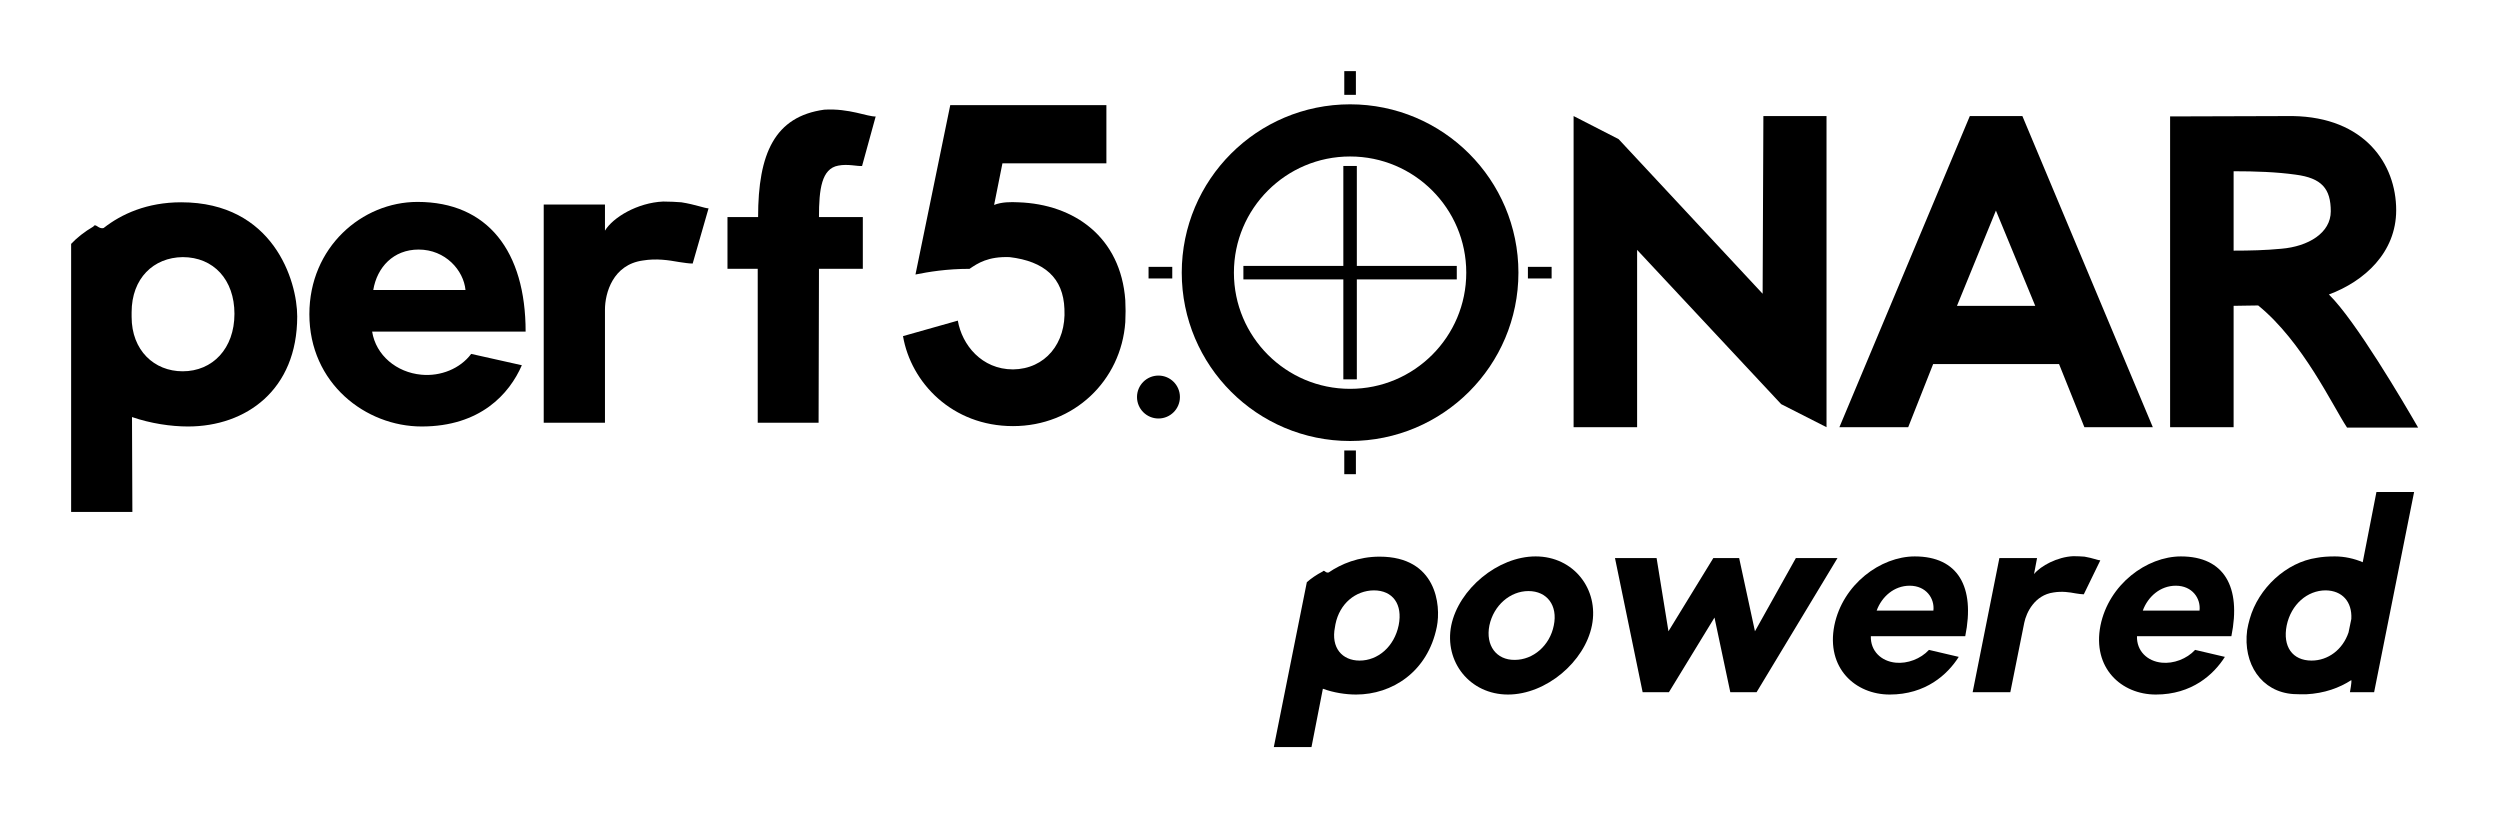
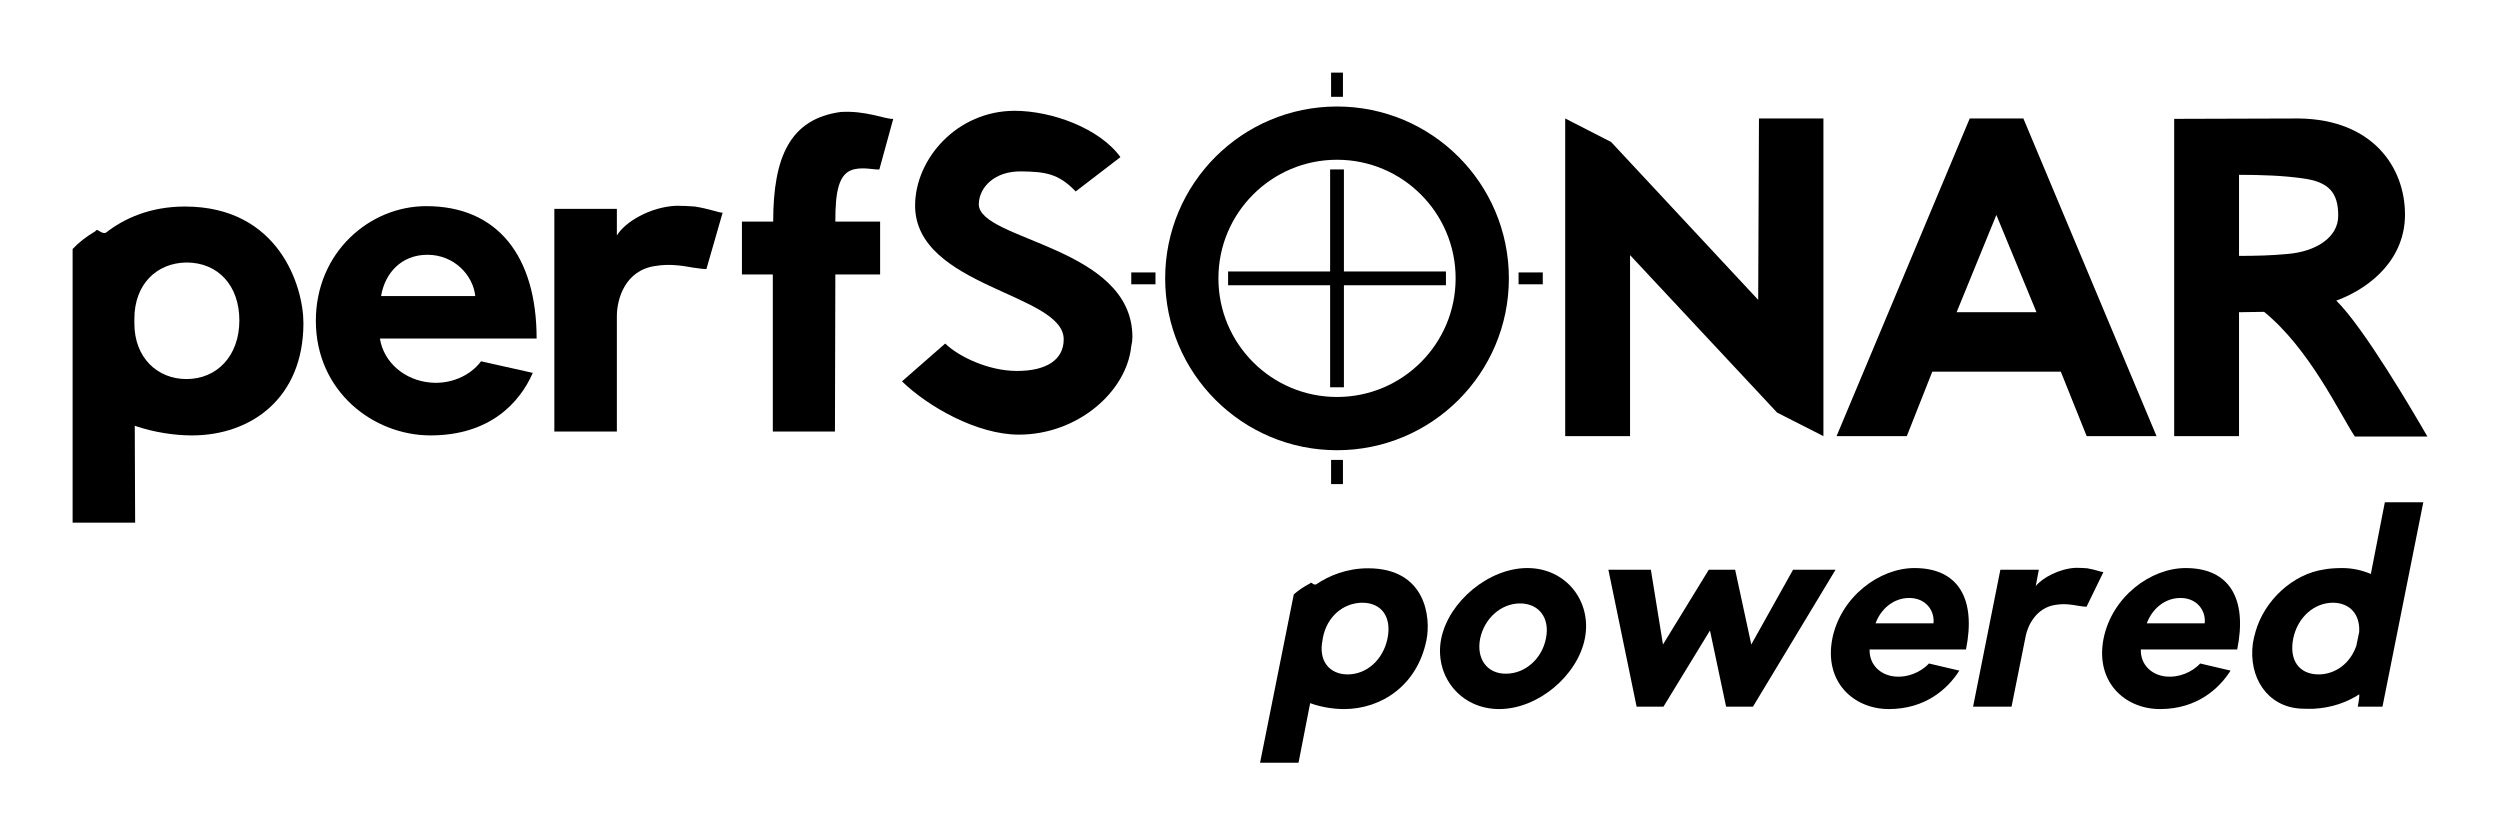
- <svg xmlns="http://www.w3.org/2000/svg" width="527.213mm" height="172.549mm" viewBox="0 0 527.213 172.549" version="1.1" id="svg8">
+ <svg xmlns="http://www.w3.org/2000/svg" width="516.411mm" height="172.549mm" viewBox="0 0 516.411 172.549" version="1.1" id="svg8">
  <defs id="defs2" />
-   <g id="layer1" transform="translate(202.2135,-139.5)" style="display:inline">
+   <g id="layer1" transform="translate(193.6808,-139.5)" style="display:inline">
    <circle style="opacity:1;fill:none;fill-opacity:1;fill-rule:nonzero;stroke:#000000;stroke-width:11;stroke-linecap:square;stroke-linejoin:miter;stroke-miterlimit:4;stroke-dasharray:none;stroke-dashoffset:0;stroke-opacity:1" id="path3715" cy="197" cx="82.5" r="30" />
-     <path style="fill:none;fill-rule:evenodd;stroke:#000000;stroke-width:2.846;stroke-linecap:butt;stroke-linejoin:miter;stroke-miterlimit:4;stroke-dasharray:none;stroke-opacity:1" d="m 105,197 h -45" id="path4522" />
-     <path style="fill:none;fill-rule:evenodd;stroke:#000000;stroke-width:2.846;stroke-linecap:butt;stroke-linejoin:miter;stroke-miterlimit:4;stroke-dasharray:none;stroke-opacity:1" d="m 82.5,219.5 v -45" id="path4522-6" />
-     <path style="fill:none;fill-rule:evenodd;stroke:#000000;stroke-width:2.45;stroke-linecap:butt;stroke-linejoin:miter;stroke-miterlimit:4;stroke-dasharray:none;stroke-opacity:1" d="m 82.5,239.5 v -5" id="path4522-6-7" />
-     <path style="fill:none;fill-rule:evenodd;stroke:#000000;stroke-width:2.449;stroke-linecap:butt;stroke-linejoin:miter;stroke-miterlimit:4;stroke-dasharray:none;stroke-opacity:1" d="M 82.5,159.5 V 154.5" id="path4522-6-7-3" />
-     <path style="fill:none;fill-rule:evenodd;stroke:#000000;stroke-width:2.449;stroke-linecap:butt;stroke-linejoin:miter;stroke-miterlimit:4;stroke-dasharray:none;stroke-opacity:1" d="m 40,197 h 5" id="path4522-6-7-3-5" />
-     <path style="fill:none;fill-rule:evenodd;stroke:#000000;stroke-width:2.45;stroke-linecap:butt;stroke-linejoin:miter;stroke-miterlimit:4;stroke-dasharray:none;stroke-opacity:1" d="M 120,197 H 125" id="path4522-6-7-3-5-6" />
-     <text xml:space="preserve" style="font-style:normal;font-variant:normal;font-weight:normal;font-stretch:normal;line-height:0%;font-family:sans-serif;-inkscape-font-specification:'sans-serif, Normal';text-align:start;letter-spacing:0px;word-spacing:0px;writing-mode:lr-tb;text-anchor:start;fill:#000000;fill-opacity:1;stroke:none;stroke-width:0.265px;stroke-linecap:butt;stroke-linejoin:miter;stroke-opacity:1" x="310" y="219.5" id="text4725">
-       <tspan id="tspan4723" x="310" y="219.5" style="font-size:70.555px;line-height:1.25;stroke-width:0.265px"> </tspan>
+     <path style="fill:none;fill-rule:evenodd;stroke:#000000;stroke-width:2.846;stroke-linecap:butt;stroke-linejoin:miter;stroke-miterlimit:4;stroke-dasharray:none;stroke-opacity:1" d="m 105,197 -45,0" id="path4522" />
+     <path style="fill:none;fill-rule:evenodd;stroke:#000000;stroke-width:2.846;stroke-linecap:butt;stroke-linejoin:miter;stroke-miterlimit:4;stroke-dasharray:none;stroke-opacity:1" d="m 82.5,219.5 0,-45" id="path4522-6" />
+     <path style="fill:none;fill-rule:evenodd;stroke:#000000;stroke-width:2.449;stroke-linecap:butt;stroke-linejoin:miter;stroke-miterlimit:4;stroke-dasharray:none;stroke-opacity:1" d="m 82.5,239.5 0,-5" id="path4522-6-7" />
+     <path style="fill:none;fill-rule:evenodd;stroke:#000000;stroke-width:2.449;stroke-linecap:butt;stroke-linejoin:miter;stroke-miterlimit:4;stroke-dasharray:none;stroke-opacity:1" d="M 82.5,159.5 82.5,154.5" id="path4522-6-7-3" />
+     <path style="fill:none;fill-rule:evenodd;stroke:#000000;stroke-width:2.449;stroke-linecap:butt;stroke-linejoin:miter;stroke-miterlimit:4;stroke-dasharray:none;stroke-opacity:1" d="m 40,197 5,0" id="path4522-6-7-3-5" />
+     <path style="fill:none;fill-rule:evenodd;stroke:#000000;stroke-width:2.449;stroke-linecap:butt;stroke-linejoin:miter;stroke-miterlimit:4;stroke-dasharray:none;stroke-opacity:1" d="M 120,197 125,197" id="path4522-6-7-3-5-6" />
+     <text xml:space="preserve" style="font-style:normal;font-variant:normal;font-weight:normal;font-stretch:normal;font-size:70.556px;line-height:125%;font-family:sans-serif;-inkscape-font-specification:'sans-serif, Normal';text-align:start;letter-spacing:0px;word-spacing:0px;writing-mode:lr-tb;text-anchor:start;fill:#000000;fill-opacity:1;stroke:none;stroke-width:0.265px;stroke-linecap:butt;stroke-linejoin:miter;stroke-opacity:1" x="310" y="219.5" id="text4725">
+       <tspan id="tspan4723" x="310" y="219.5" style="stroke-width:0.265px" />
    </text>
  </g>
-   <g id="layer3" style="display:inline" transform="translate(14.49319)">
-     <g aria-label="perf5" id="text4651-0" style="font-style:normal;font-variant:normal;font-weight:normal;font-stretch:normal;line-height:0%;font-family:'Rabbid Highway Sign II';-inkscape-font-specification:'Rabbid Highway Sign II, Normal';text-align:end;letter-spacing:0px;word-spacing:0px;writing-mode:lr-tb;text-anchor:end;display:inline;fill:#000000;fill-opacity:1;stroke:none;stroke-width:0.265px;stroke-linecap:butt;stroke-linejoin:miter;stroke-opacity:1">
-       <path d="m 13.263,66.819 v -0.957 c 0,-7.176 4.624,-11.561 10.763,-11.64 6.538,0 10.923,4.784 10.923,11.959 0,7.335 -4.624,12.119 -10.923,12.119 -5.98,0 -10.763,-4.385 -10.763,-11.481 z M 23.708,42.661 c -7.176,0 -12.597,2.472 -16.344,5.422 C 6.247,48.401 5.689,46.966 5.211,47.763 3.297,48.88 1.703,50.155 0.507,51.431 v 56.528 H 13.423 l -0.08,-20.012 c 3.907,1.355 8.212,1.993 11.8,1.993 12.278,0 23.042,-7.734 23.042,-23.201 0,-7.495 -5.023,-24.078 -24.477,-24.078 z" style="font-style:normal;font-variant:normal;font-weight:normal;font-stretch:normal;font-size:79.729px;line-height:125%;font-family:'Rabbid Highway Sign II';-inkscape-font-specification:'Rabbid Highway Sign II, Normal';text-align:end;writing-mode:lr-tb;text-anchor:end" id="path991" />
-       <path d="m 64.222,61.158 c 0.797,-4.784 4.226,-8.531 9.567,-8.531 5.661,0 9.488,4.385 9.886,8.531 z m 20.65,13.474 c -2.312,3.109 -6.458,4.784 -10.524,4.385 -5.182,-0.478 -9.567,-4.066 -10.365,-9.089 h 32.37 c 0,-16.903 -7.973,-27.347 -22.802,-27.347 -11.72,0 -22.802,9.567 -22.802,23.679 0,14.59 11.88,23.679 23.679,23.679 12.358,0 18.497,-6.857 21.128,-12.916 z" style="font-style:normal;font-variant:normal;font-weight:normal;font-stretch:normal;font-size:79.729px;line-height:125%;font-family:'Rabbid Highway Sign II';-inkscape-font-specification:'Rabbid Highway Sign II, Normal';text-align:end;writing-mode:lr-tb;text-anchor:end" id="path993" />
-       <path d="m 113.085,43.139 h -12.916 v 46.004 h 12.916 V 65.304 c 0,-3.508 1.674,-9.488 7.973,-10.365 2.87,-0.478 5.422,-0.08 7.654,0.319 1.116,0.159 2.073,0.319 2.87,0.319 l 3.349,-11.64 c -0.797,0 -2.711,-0.797 -5.74,-1.276 -1.116,-0.08 -2.392,-0.159 -3.827,-0.159 -5.422,0.239 -10.604,3.349 -12.278,6.139 z" style="font-style:normal;font-variant:normal;font-weight:normal;font-stretch:normal;font-size:79.729px;line-height:125%;font-family:'Rabbid Highway Sign II';-inkscape-font-specification:'Rabbid Highway Sign II, Normal';text-align:end;writing-mode:lr-tb;text-anchor:end" id="path995" />
-       <path d="m 145.379,45.77 h -6.458 v 10.923 h 6.378 v 32.45 h 12.836 l 0.08,-32.45 h 9.249 V 45.77 h -9.249 c 0,-5.9 0.558,-10.205 4.066,-10.843 1.993,-0.399 3.986,0.159 5.023,0.08 l 2.87,-10.444 c -1.674,0.08 -5.581,-1.754 -10.843,-1.435 -10.444,1.435 -13.953,9.249 -13.953,22.643 z" style="font-style:normal;font-variant:normal;font-weight:normal;font-stretch:normal;font-size:79.729px;line-height:125%;font-family:'Rabbid Highway Sign II';-inkscape-font-specification:'Rabbid Highway Sign II, Normal';text-align:end;writing-mode:lr-tb;text-anchor:end" id="path997" />
-       <path d="m 199.137,77.901 c -6.617,0 -10.763,-5.182 -11.64,-10.285 l -11.561,3.269 c 1.674,9.807 10.365,18.975 23.201,18.975 12.836,0 22.802,-9.567 23.679,-21.925 0.08,-1.595 0.08,-3.109 0,-4.624 -0.957,-13.235 -10.684,-20.251 -22.563,-20.65 -1.595,-0.08 -3.508,-0.08 -5.103,0.558 l 1.754,-8.77 h 21.925 v -12.278 h -32.928 l -7.335,35.719 c 2.791,-0.558 6.538,-1.196 11.401,-1.196 1.754,-1.196 3.907,-2.631 8.451,-2.472 7.335,0.877 11.322,4.385 11.561,10.923 0.399,7.255 -4.066,12.677 -10.843,12.757 z" style="font-style:normal;font-variant:normal;font-weight:normal;font-stretch:normal;font-size:79.729px;line-height:125%;font-family:'Rabbid Highway Sign II';-inkscape-font-specification:'Rabbid Highway Sign II, Normal';text-align:end;writing-mode:lr-tb;text-anchor:end" id="path999" />
+   <g id="layer3" style="display:inline" transform="translate(5.960504,-8.0654894e-7)">
+     <g transform="translate(187.7203,-139.5)" style="font-style:normal;font-variant:normal;font-weight:normal;font-stretch:normal;font-size:79.729px;line-height:125%;font-family:'Rabbid Highway Sign II';-inkscape-font-specification:'Rabbid Highway Sign II, Normal';text-align:end;letter-spacing:0px;word-spacing:0px;writing-mode:lr-tb;text-anchor:end;display:inline;fill:#000000;fill-opacity:1;stroke:none;stroke-width:0.265px;stroke-linecap:butt;stroke-linejoin:miter;stroke-opacity:1" id="text4651-0">
+       <path d="m -165.924,206.319 0,-0.957 c 0,-7.176 4.624,-11.561 10.763,-11.64 6.538,0 10.923,4.784 10.923,11.959 0,7.335 -4.624,12.119 -10.923,12.119 -5.98,0 -10.763,-4.385 -10.763,-11.481 z m 10.444,-24.158 c -7.176,0 -12.597,2.472 -16.344,5.422 -1.116,0.319 -1.674,-1.116 -2.153,-0.319 -1.913,1.116 -3.508,2.392 -4.704,3.668 l 0,56.528 12.916,0 -0.08,-20.012 c 3.907,1.355 8.212,1.993 11.8,1.993 12.278,0 23.042,-7.734 23.042,-23.201 0,-7.495 -5.023,-24.078 -24.477,-24.078 z" style="font-style:normal;font-variant:normal;font-weight:normal;font-stretch:normal;font-size:79.729px;line-height:125%;font-family:'Rabbid Highway Sign II';-inkscape-font-specification:'Rabbid Highway Sign II, Normal';text-align:end;writing-mode:lr-tb;text-anchor:end" id="path3446" />
+       <path d="m -114.965,200.658 c 0.797,-4.784 4.226,-8.531 9.567,-8.531 5.661,0 9.488,4.385 9.886,8.531 l -19.454,0 z m 20.65,13.474 c -2.312,3.109 -6.458,4.784 -10.524,4.385 -5.182,-0.478 -9.567,-4.066 -10.365,-9.089 l 32.37,0 c 0,-16.903 -7.973,-27.347 -22.802,-27.347 -11.72,0 -22.802,9.567 -22.802,23.679 0,14.59 11.88,23.679 23.679,23.679 12.358,0 18.497,-6.857 21.128,-12.916 l -10.684,-2.392 z" style="font-style:normal;font-variant:normal;font-weight:normal;font-stretch:normal;font-size:79.729px;line-height:125%;font-family:'Rabbid Highway Sign II';-inkscape-font-specification:'Rabbid Highway Sign II, Normal';text-align:end;writing-mode:lr-tb;text-anchor:end" id="path3448" />
+       <path d="m -66.259,182.639 -12.916,0 0,46.004 12.916,0 0,-23.839 c 0,-3.508 1.674,-9.488 7.973,-10.365 2.87,-0.478 5.422,-0.08 7.654,0.319 1.116,0.159 2.073,0.319 2.87,0.319 l 3.349,-11.64 c -0.797,0 -2.711,-0.797 -5.74,-1.276 -1.116,-0.08 -2.392,-0.159 -3.827,-0.159 -5.422,0.239 -10.604,3.349 -12.278,6.139 l 0,-5.501 z" style="font-style:normal;font-variant:normal;font-weight:normal;font-stretch:normal;font-size:79.729px;line-height:125%;font-family:'Rabbid Highway Sign II';-inkscape-font-specification:'Rabbid Highway Sign II, Normal';text-align:end;writing-mode:lr-tb;text-anchor:end" id="path3450" />
+       <path d="m -33.965,185.27 -6.458,0 0,10.923 6.378,0 0,32.45 12.836,0 0.08,-32.45 9.249,0 0,-10.923 -9.249,0 c 0,-5.9 0.558,-10.205 4.066,-10.843 1.993,-0.399 3.986,0.159 5.023,0.08 l 2.87,-10.444 c -1.674,0.08 -5.581,-1.754 -10.843,-1.435 -10.444,1.435 -13.953,9.249 -13.953,22.643 z" style="font-style:normal;font-variant:normal;font-weight:normal;font-stretch:normal;font-size:79.729px;line-height:125%;font-family:'Rabbid Highway Sign II';-inkscape-font-specification:'Rabbid Highway Sign II, Normal';text-align:end;writing-mode:lr-tb;text-anchor:end" id="path3452" />
+       <path d="m 28.513,179.051 9.249,-7.096 c -4.385,-6.059 -14.351,-9.567 -21.846,-9.567 -11.88,0 -20.57,9.886 -20.57,19.613 0.08,16.823 30.696,18.098 30.696,27.586 0,4.305 -3.668,6.538 -9.647,6.538 -5.9,0 -12.039,-2.95 -14.83,-5.661 l -8.93,7.813 c 5.342,5.182 15.467,11.003 24.158,11.003 12.119,0 22.244,-8.85 23.201,-18.258 0.159,-0.638 0.239,-1.276 0.239,-1.913 0,-18.736 -31.732,-19.932 -31.732,-27.427 0.08,-3.588 3.349,-6.857 8.77,-6.777 4.704,0.08 7.654,0.319 11.242,4.146 z" style="font-style:normal;font-variant:normal;font-weight:normal;font-stretch:normal;font-size:79.729px;line-height:125%;font-family:'Rabbid Highway Sign II';-inkscape-font-specification:'Rabbid Highway Sign II, Normal';text-align:end;writing-mode:lr-tb;text-anchor:end" id="path3454" />
    </g>
-     <g aria-label="NAR" id="text4651" style="font-style:normal;font-variant:normal;font-weight:normal;font-stretch:normal;line-height:0%;font-family:sans-serif;-inkscape-font-specification:'sans-serif, Normal';text-align:start;letter-spacing:0px;word-spacing:0px;writing-mode:lr-tb;text-anchor:start;display:inline;fill:#000000;fill-opacity:1;stroke:none;stroke-width:0.265px;stroke-linecap:butt;stroke-linejoin:miter;stroke-opacity:1">
-       <path d="m 317.356,90.089 h 13.394 V 52.697 l 30.376,32.529 9.567,4.863 V 24.473 h -13.315 l -0.159,37.472 -30.376,-32.609 -9.488,-4.863 z" style="font-style:normal;font-variant:normal;font-weight:normal;font-stretch:normal;font-size:79.728px;line-height:1.25;font-family:'Rabbid Highway Sign II';-inkscape-font-specification:'Rabbid Highway Sign II, Normal';text-align:start;writing-mode:lr-tb;text-anchor:start;stroke-width:0.265px" id="path1002" />
-       <path d="M 411.997,24.473 H 400.915 L 373.409,90.089 h 14.51 l 5.262,-13.315 h 26.549 l 5.342,13.315 h 14.431 z m 2.711,40.023 h -16.504 l 8.212,-20.091 z" style="font-style:normal;font-variant:normal;font-weight:normal;font-stretch:normal;font-size:79.728px;line-height:1.25;font-family:'Rabbid Highway Sign II';-inkscape-font-specification:'Rabbid Highway Sign II, Normal';text-align:start;writing-mode:lr-tb;text-anchor:start;stroke-width:0.265px" id="path1004" />
-       <path d="M 443.149,24.553 V 90.089 h 13.394 V 64.496 c 1.515,0 3.349,-0.08 5.182,-0.08 9.408,7.654 15.627,21.048 18.736,25.752 h 14.989 C 492.421,84.907 482.216,67.526 476.635,62.105 c 7.494,-2.79 14.192,-8.85 14.192,-17.779 0,-9.727 -6.617,-19.613 -21.845,-19.852 z m 13.394,28.303 V 36.113 c 4.624,0 9.089,0.159 13.075,0.718 5.501,0.718 7.415,2.95 7.415,7.734 0,4.544 -4.704,7.415 -10.444,7.893 -3.269,0.319 -6.697,0.399 -10.046,0.399 z" style="font-style:normal;font-variant:normal;font-weight:normal;font-stretch:normal;font-size:79.728px;line-height:1.25;font-family:'Rabbid Highway Sign II';-inkscape-font-specification:'Rabbid Highway Sign II, Normal';text-align:start;writing-mode:lr-tb;text-anchor:start;stroke-width:0.265px" id="path1006" />
+     <g style="font-style:normal;font-variant:normal;font-weight:normal;font-stretch:normal;font-size:88.9px;line-height:125%;font-family:sans-serif;-inkscape-font-specification:'sans-serif, Normal';text-align:start;letter-spacing:0px;word-spacing:0px;writing-mode:lr-tb;text-anchor:start;display:inline;fill:#000000;fill-opacity:1;stroke:none;stroke-width:0.265px;stroke-linecap:butt;stroke-linejoin:miter;stroke-opacity:1" id="text4651">
+       <path d="m 317.356,90.089 13.394,0 0,-37.392 30.376,32.529 9.567,4.863 0,-65.616 -13.315,0 -0.159,37.472 -30.376,-32.609 -9.488,-4.863 0,65.616 z" style="font-style:normal;font-variant:normal;font-weight:normal;font-stretch:normal;font-size:79.728px;font-family:'Rabbid Highway Sign II';-inkscape-font-specification:'Rabbid Highway Sign II, Normal';text-align:start;writing-mode:lr-tb;text-anchor:start;stroke-width:0.265px" id="path3439" />
+       <path d="m 411.997,24.473 -11.082,0 -27.506,65.616 14.51,0 5.262,-13.315 26.549,0 5.342,13.315 14.431,0 -27.506,-65.616 z m 2.711,40.023 -16.504,0 8.212,-20.091 8.292,20.091 z" style="font-style:normal;font-variant:normal;font-weight:normal;font-stretch:normal;font-size:79.728px;font-family:'Rabbid Highway Sign II';-inkscape-font-specification:'Rabbid Highway Sign II, Normal';text-align:start;writing-mode:lr-tb;text-anchor:start;stroke-width:0.265px" id="path3441" />
+       <path d="m 443.149,24.553 0,65.536 13.394,0 0,-25.593 c 1.515,0 3.349,-0.08 5.182,-0.08 9.408,7.654 15.627,21.048 18.736,25.752 l 14.989,0 c -3.03,-5.262 -13.235,-22.643 -18.816,-28.064 7.494,-2.79 14.192,-8.85 14.192,-17.779 0,-9.727 -6.617,-19.613 -21.845,-19.852 l -25.832,0.08 z m 13.394,28.303 0,-16.743 c 4.624,0 9.089,0.159 13.075,0.718 5.501,0.718 7.415,2.95 7.415,7.734 0,4.544 -4.704,7.415 -10.444,7.893 -3.269,0.319 -6.697,0.399 -10.046,0.399 z" style="font-style:normal;font-variant:normal;font-weight:normal;font-stretch:normal;font-size:79.728px;font-family:'Rabbid Highway Sign II';-inkscape-font-specification:'Rabbid Highway Sign II, Normal';text-align:start;writing-mode:lr-tb;text-anchor:start;stroke-width:0.265px" id="path3443" />
    </g>
-     <circle style="fill:#000000;fill-opacity:1;fill-rule:evenodd;stroke-width:0.265" id="path166" cx="229.81" cy="83.729" r="4.526" />
  </g>
-   <g id="layer2" style="display:inline" transform="translate(17.36553,15.00001)">
-     <g aria-label="powered" id="text4651-0-4" style="font-style:normal;font-variant:normal;font-weight:normal;font-stretch:normal;line-height:0%;font-family:sans-serif;-inkscape-font-specification:'sans-serif, Normal';text-align:start;letter-spacing:0px;word-spacing:0px;writing-mode:lr-tb;text-anchor:start;fill:#000000;fill-opacity:1;stroke:none;stroke-width:0.265px;stroke-linecap:butt;stroke-linejoin:miter;stroke-opacity:1">
-       <path d="m 264.158,117.247 0.098,-0.588 c 0.883,-4.413 4.266,-7.11 8.091,-7.159 4.021,0 6.13,2.942 5.247,7.355 -0.932,4.511 -4.364,7.453 -8.238,7.453 -3.678,0 -6.08,-2.697 -5.198,-7.061 z m 9.415,-14.858 c -4.413,0 -8.091,1.52 -10.739,3.334 -0.736,0.196 -0.883,-0.687 -1.275,-0.196 -1.324,0.686 -2.452,1.471 -3.334,2.256 l -6.963,34.767 h 7.944 l 2.403,-12.308 c 2.256,0.834 4.806,1.226 7.012,1.226 7.552,0 15.103,-4.756 17.016,-14.27 0.932,-4.609 -0.098,-14.809 -12.063,-14.809 z" style="font-style:italic;font-variant:normal;font-weight:normal;font-stretch:normal;font-size:49.036px;line-height:1.25;font-family:'Rabbid Highway Sign II';-inkscape-font-specification:'Rabbid Highway Sign II, Normal';text-align:end;writing-mode:lr-tb;text-anchor:end;stroke-width:0.265px" id="path1009" />
-       <path d="m 296.723,116.903 c 0.883,-4.217 4.364,-7.257 8.238,-7.257 3.923,0 6.228,3.04 5.345,7.257 -0.834,4.217 -4.315,7.257 -8.238,7.257 -3.874,0.049 -6.179,-3.04 -5.345,-7.257 z m -8.042,0 c -1.52,7.65 3.923,14.564 11.965,14.564 8.042,0 16.182,-6.914 17.702,-14.564 1.52,-7.601 -3.825,-14.564 -11.867,-14.564 -7.993,0 -16.231,6.914 -17.8,14.564 z" style="font-style:italic;font-variant:normal;font-weight:normal;font-stretch:normal;font-size:49.036px;line-height:1.25;font-family:'Rabbid Highway Sign II';-inkscape-font-specification:'Rabbid Highway Sign II, Normal';text-align:end;writing-mode:lr-tb;text-anchor:end;stroke-width:0.265px" id="path1011" />
-       <path d="m 334.584,130.977 9.611,-15.741 3.334,15.741 h 5.541 l 17.065,-28.294 h -8.777 l -8.63,15.446 -3.334,-15.446 h -5.443 l -9.464,15.446 -2.501,-15.446 h -8.777 l 5.835,28.294 z" style="font-style:italic;font-variant:normal;font-weight:normal;font-stretch:normal;font-size:49.036px;line-height:1.25;font-family:'Rabbid Highway Sign II';-inkscape-font-specification:'Rabbid Highway Sign II, Normal';text-align:end;writing-mode:lr-tb;text-anchor:end;stroke-width:0.265px" id="path1013" />
-       <path d="m 378.394,113.765 c 1.079,-2.942 3.678,-5.247 6.963,-5.247 3.482,0 5.296,2.697 5.002,5.247 z m 11.033,8.287 c -1.765,1.912 -4.56,2.942 -7.012,2.697 -3.089,-0.294 -5.345,-2.501 -5.247,-5.59 h 19.909 c 2.109,-10.396 -1.52,-16.819 -10.641,-16.819 -7.208,0 -15.201,5.884 -16.966,14.564 -1.765,8.974 4.413,14.564 11.671,14.564 7.601,0 12.21,-4.217 14.564,-7.944 z" style="font-style:italic;font-variant:normal;font-weight:normal;font-stretch:normal;font-size:49.036px;line-height:1.25;font-family:'Rabbid Highway Sign II';-inkscape-font-specification:'Rabbid Highway Sign II, Normal';text-align:end;writing-mode:lr-tb;text-anchor:end;stroke-width:0.265px" id="path1015" />
-       <path d="m 412.22,102.683 h -7.944 l -5.639,28.294 h 7.944 l 2.942,-14.662 c 0.441,-2.158 2.207,-5.835 6.179,-6.375 1.814,-0.294 3.334,-0.049 4.658,0.196 0.687,0.098 1.226,0.196 1.716,0.196 l 3.482,-7.159 c -0.49,0 -1.569,-0.49 -3.334,-0.785 -0.686,-0.049 -1.471,-0.098 -2.354,-0.098 -3.383,0.147 -6.914,2.06 -8.287,3.776 z" style="font-style:italic;font-variant:normal;font-weight:normal;font-stretch:normal;font-size:49.036px;line-height:1.25;font-family:'Rabbid Highway Sign II';-inkscape-font-specification:'Rabbid Highway Sign II, Normal';text-align:end;writing-mode:lr-tb;text-anchor:end;stroke-width:0.265px" id="path1017" />
-       <path d="m 434.518,113.765 c 1.079,-2.942 3.678,-5.247 6.963,-5.247 3.482,0 5.296,2.697 5.002,5.247 z m 11.033,8.287 c -1.765,1.912 -4.56,2.942 -7.012,2.697 -3.089,-0.294 -5.345,-2.501 -5.247,-5.59 h 19.909 c 2.109,-10.396 -1.52,-16.819 -10.641,-16.819 -7.208,0 -15.201,5.884 -16.966,14.564 -1.765,8.974 4.413,14.564 11.671,14.564 7.601,0 12.21,-4.217 14.564,-7.944 z" style="font-style:italic;font-variant:normal;font-weight:normal;font-stretch:normal;font-size:49.036px;line-height:1.25;font-family:'Rabbid Highway Sign II';-inkscape-font-specification:'Rabbid Highway Sign II, Normal';text-align:end;writing-mode:lr-tb;text-anchor:end;stroke-width:0.265px" id="path1019" />
-       <path d="m 464.862,116.903 c 0.932,-4.462 4.364,-7.404 8.238,-7.404 3.433,0.049 5.59,2.354 5.394,6.031 l -0.588,2.844 c -1.226,3.629 -4.315,5.933 -7.797,5.933 -4.021,0 -6.13,-2.942 -5.247,-7.404 z m 26.872,-28.147 h -7.944 l -2.893,14.809 c -1.814,-0.785 -3.874,-1.226 -5.884,-1.226 -1.422,0 -2.795,0.098 -3.776,0.294 -6.473,0.932 -12.357,6.424 -14.171,12.896 -0.245,0.785 -0.392,1.569 -0.539,2.354 -0.932,7.061 2.991,13.044 9.758,13.485 0.932,0.049 1.814,0.049 2.648,0.049 3.923,-0.196 7.061,-1.373 9.562,-2.991 0.098,0.539 -0.245,2.207 -0.294,2.55 h 5.1 z" style="font-style:italic;font-variant:normal;font-weight:normal;font-stretch:normal;font-size:49.036px;line-height:1.25;font-family:'Rabbid Highway Sign II';-inkscape-font-specification:'Rabbid Highway Sign II, Normal';text-align:end;writing-mode:lr-tb;text-anchor:end;stroke-width:0.265px" id="path1021" />
+   <g id="layer2" style="display:inline" transform="translate(8.832844,14.99999)">
+     <g style="font-style:normal;font-variant:normal;font-weight:normal;font-stretch:normal;font-size:69.144px;line-height:125%;font-family:sans-serif;-inkscape-font-specification:'sans-serif, Normal';text-align:start;letter-spacing:0px;word-spacing:0px;writing-mode:lr-tb;text-anchor:start;fill:#000000;fill-opacity:1;stroke:none;stroke-width:0.265px;stroke-linecap:butt;stroke-linejoin:miter;stroke-opacity:1" id="text4651-0-4">
+       <path d="m 264.349,117.247 0.098,-0.588 c 0.883,-4.413 4.266,-7.11 8.091,-7.159 4.021,0 6.13,2.942 5.247,7.355 -0.932,4.511 -4.364,7.453 -8.238,7.453 -3.678,0 -6.08,-2.697 -5.198,-7.061 z m 9.415,-14.858 c -4.413,0 -8.091,1.52 -10.739,3.334 -0.736,0.196 -0.883,-0.686 -1.275,-0.196 -1.324,0.687 -2.452,1.471 -3.334,2.256 l -6.963,34.767 7.944,0 2.403,-12.308 c 2.256,0.834 4.806,1.226 7.012,1.226 7.552,0 15.103,-4.756 17.016,-14.27 0.932,-4.609 -0.098,-14.809 -12.063,-14.809 z" style="font-style:italic;font-variant:normal;font-weight:normal;font-stretch:normal;font-size:49.036px;font-family:'Rabbid Highway Sign II';-inkscape-font-specification:'Rabbid Highway Sign II, Normal';text-align:end;writing-mode:lr-tb;text-anchor:end;stroke-width:0.265px" id="path3424" />
+       <path d="m 296.915,116.903 c 0.883,-4.217 4.364,-7.257 8.238,-7.257 3.923,0 6.228,3.04 5.345,7.257 -0.834,4.217 -4.315,7.257 -8.238,7.257 -3.874,0.049 -6.179,-3.04 -5.345,-7.257 z m -8.042,0 c -1.52,7.65 3.923,14.564 11.965,14.564 8.042,0 16.182,-6.914 17.702,-14.564 1.52,-7.601 -3.825,-14.564 -11.867,-14.564 -7.993,0 -16.231,6.914 -17.8,14.564 z" style="font-style:italic;font-variant:normal;font-weight:normal;font-stretch:normal;font-size:49.036px;font-family:'Rabbid Highway Sign II';-inkscape-font-specification:'Rabbid Highway Sign II, Normal';text-align:end;writing-mode:lr-tb;text-anchor:end;stroke-width:0.265px" id="path3426" />
+       <path d="m 334.776,130.977 9.611,-15.741 3.334,15.741 5.541,0 17.065,-28.294 -8.777,0 -8.63,15.446 -3.334,-15.446 -5.443,0 -9.464,15.446 -2.501,-15.446 -8.777,0 5.835,28.294 5.541,0 z" style="font-style:italic;font-variant:normal;font-weight:normal;font-stretch:normal;font-size:49.036px;font-family:'Rabbid Highway Sign II';-inkscape-font-specification:'Rabbid Highway Sign II, Normal';text-align:end;writing-mode:lr-tb;text-anchor:end;stroke-width:0.265px" id="path3428" />
+       <path d="m 378.586,113.765 c 1.079,-2.942 3.678,-5.247 6.963,-5.247 3.482,0 5.296,2.697 5.002,5.247 l -11.965,0 z m 11.033,8.287 c -1.765,1.912 -4.56,2.942 -7.012,2.697 -3.089,-0.294 -5.345,-2.501 -5.247,-5.59 l 19.909,0 c 2.109,-10.396 -1.52,-16.819 -10.641,-16.819 -7.208,0 -15.201,5.884 -16.966,14.564 -1.765,8.974 4.413,14.564 11.671,14.564 7.601,0 12.21,-4.217 14.564,-7.944 l -6.277,-1.471 z" style="font-style:italic;font-variant:normal;font-weight:normal;font-stretch:normal;font-size:49.036px;font-family:'Rabbid Highway Sign II';-inkscape-font-specification:'Rabbid Highway Sign II, Normal';text-align:end;writing-mode:lr-tb;text-anchor:end;stroke-width:0.265px" id="path3430" />
+       <path d="m 412.316,102.683 -7.944,0 -5.639,28.294 7.944,0 2.942,-14.662 c 0.441,-2.158 2.207,-5.835 6.179,-6.375 1.814,-0.294 3.334,-0.049 4.658,0.196 0.686,0.098 1.226,0.196 1.716,0.196 l 3.482,-7.159 c -0.49,0 -1.569,-0.49 -3.334,-0.785 -0.687,-0.049 -1.471,-0.098 -2.354,-0.098 -3.383,0.147 -6.914,2.06 -8.287,3.776 l 0.637,-3.383 z" style="font-style:italic;font-variant:normal;font-weight:normal;font-stretch:normal;font-size:49.036px;font-family:'Rabbid Highway Sign II';-inkscape-font-specification:'Rabbid Highway Sign II, Normal';text-align:end;writing-mode:lr-tb;text-anchor:end;stroke-width:0.265px" id="path3432" />
+       <path d="m 434.613,113.765 c 1.079,-2.942 3.678,-5.247 6.963,-5.247 3.482,0 5.296,2.697 5.002,5.247 l -11.965,0 z m 11.033,8.287 c -1.765,1.912 -4.56,2.942 -7.012,2.697 -3.089,-0.294 -5.345,-2.501 -5.247,-5.59 l 19.909,0 c 2.109,-10.396 -1.52,-16.819 -10.641,-16.819 -7.208,0 -15.201,5.884 -16.966,14.564 -1.765,8.974 4.413,14.564 11.671,14.564 7.601,0 12.21,-4.217 14.564,-7.944 l -6.277,-1.471 z" style="font-style:italic;font-variant:normal;font-weight:normal;font-stretch:normal;font-size:49.036px;font-family:'Rabbid Highway Sign II';-inkscape-font-specification:'Rabbid Highway Sign II, Normal';text-align:end;writing-mode:lr-tb;text-anchor:end;stroke-width:0.265px" id="path3434" />
+       <path d="m 464.862,116.903 c 0.932,-4.462 4.364,-7.404 8.238,-7.404 3.433,0.049 5.59,2.354 5.394,6.031 l -0.588,2.844 c -1.226,3.629 -4.315,5.933 -7.797,5.933 -4.021,0 -6.13,-2.942 -5.247,-7.404 z m 26.872,-28.147 -7.944,0 -2.893,14.809 c -1.814,-0.785 -3.874,-1.226 -5.884,-1.226 -1.422,0 -2.795,0.098 -3.776,0.294 -6.473,0.932 -12.357,6.424 -14.171,12.896 -0.245,0.785 -0.392,1.569 -0.539,2.354 -0.932,7.061 2.991,13.044 9.758,13.485 0.932,0.049 1.814,0.049 2.648,0.049 3.923,-0.196 7.061,-1.373 9.562,-2.991 0.098,0.539 -0.245,2.207 -0.294,2.55 l 5.1,0 8.434,-42.22 z" style="font-style:italic;font-variant:normal;font-weight:normal;font-stretch:normal;font-size:49.036px;font-family:'Rabbid Highway Sign II';-inkscape-font-specification:'Rabbid Highway Sign II, Normal';text-align:end;writing-mode:lr-tb;text-anchor:end;stroke-width:0.265px" id="path3436" />
    </g>
-     <text xml:space="preserve" style="font-style:normal;font-variant:normal;font-weight:normal;font-stretch:normal;line-height:0%;font-family:sans-serif;-inkscape-font-specification:'sans-serif, Normal';text-align:start;letter-spacing:0px;word-spacing:0px;writing-mode:lr-tb;text-anchor:start;fill:#000000;fill-opacity:1;stroke:none;stroke-width:0.265px;stroke-linecap:butt;stroke-linejoin:miter;stroke-opacity:1" x="363.988" y="-165.556" id="text6229">
-       <tspan id="tspan6227" x="363.988" y="-165.556" style="font-size:70.555px;line-height:1.25;stroke-width:0.265px"> </tspan>
+     <text xml:space="preserve" style="font-style:normal;font-variant:normal;font-weight:normal;font-stretch:normal;font-size:70.556px;line-height:125%;font-family:sans-serif;-inkscape-font-specification:'sans-serif, Normal';text-align:start;letter-spacing:0px;word-spacing:0px;writing-mode:lr-tb;text-anchor:start;fill:#000000;fill-opacity:1;stroke:none;stroke-width:0.265px;stroke-linecap:butt;stroke-linejoin:miter;stroke-opacity:1" x="363.988" y="-165.556" id="text6229">
+       <tspan id="tspan6227" x="363.988" y="-165.556" style="stroke-width:0.265px" />
    </text>
-     <text xml:space="preserve" style="font-style:normal;font-variant:normal;font-weight:normal;font-stretch:normal;line-height:0%;font-family:sans-serif;-inkscape-font-specification:'sans-serif, Normal';text-align:start;letter-spacing:0px;word-spacing:0px;writing-mode:lr-tb;text-anchor:start;fill:#000000;fill-opacity:1;stroke:none;stroke-width:0.265px;stroke-linecap:butt;stroke-linejoin:miter;stroke-opacity:1" x="557.348" y="80" id="text842">
-       <tspan id="tspan840" x="557.348" y="80" style="font-size:70.555px;line-height:1.25;stroke-width:0.265px"> </tspan>
+     <text xml:space="preserve" style="font-style:normal;font-variant:normal;font-weight:normal;font-stretch:normal;font-size:70.556px;line-height:125%;font-family:sans-serif;-inkscape-font-specification:'sans-serif, Normal';text-align:start;letter-spacing:0px;word-spacing:0px;writing-mode:lr-tb;text-anchor:start;fill:#000000;fill-opacity:1;stroke:none;stroke-width:0.265px;stroke-linecap:butt;stroke-linejoin:miter;stroke-opacity:1" x="557.348" y="80" id="text842">
+       <tspan id="tspan840" x="557.348" y="80" style="stroke-width:0.265px" />
    </text>
-     <text xml:space="preserve" style="font-style:normal;font-variant:normal;font-weight:normal;font-stretch:normal;line-height:0%;font-family:sans-serif;-inkscape-font-specification:'sans-serif, Normal';text-align:start;letter-spacing:0px;word-spacing:0px;writing-mode:lr-tb;text-anchor:start;fill:#000000;fill-opacity:1;stroke:none;stroke-width:0.265px;stroke-linecap:butt;stroke-linejoin:miter;stroke-opacity:1" x="403.326" y="-263.632" id="text846">
-       <tspan id="tspan844" x="403.326" y="-263.632" style="font-size:70.555px;line-height:1.25;stroke-width:0.265px"> </tspan>
+     <text xml:space="preserve" style="font-style:normal;font-variant:normal;font-weight:normal;font-stretch:normal;font-size:70.556px;line-height:125%;font-family:sans-serif;-inkscape-font-specification:'sans-serif, Normal';text-align:start;letter-spacing:0px;word-spacing:0px;writing-mode:lr-tb;text-anchor:start;fill:#000000;fill-opacity:1;stroke:none;stroke-width:0.265px;stroke-linecap:butt;stroke-linejoin:miter;stroke-opacity:1" x="403.326" y="-263.632" id="text846">
+       <tspan id="tspan844" x="403.326" y="-263.632" style="stroke-width:0.265px" />
    </text>
  </g>
</svg>
